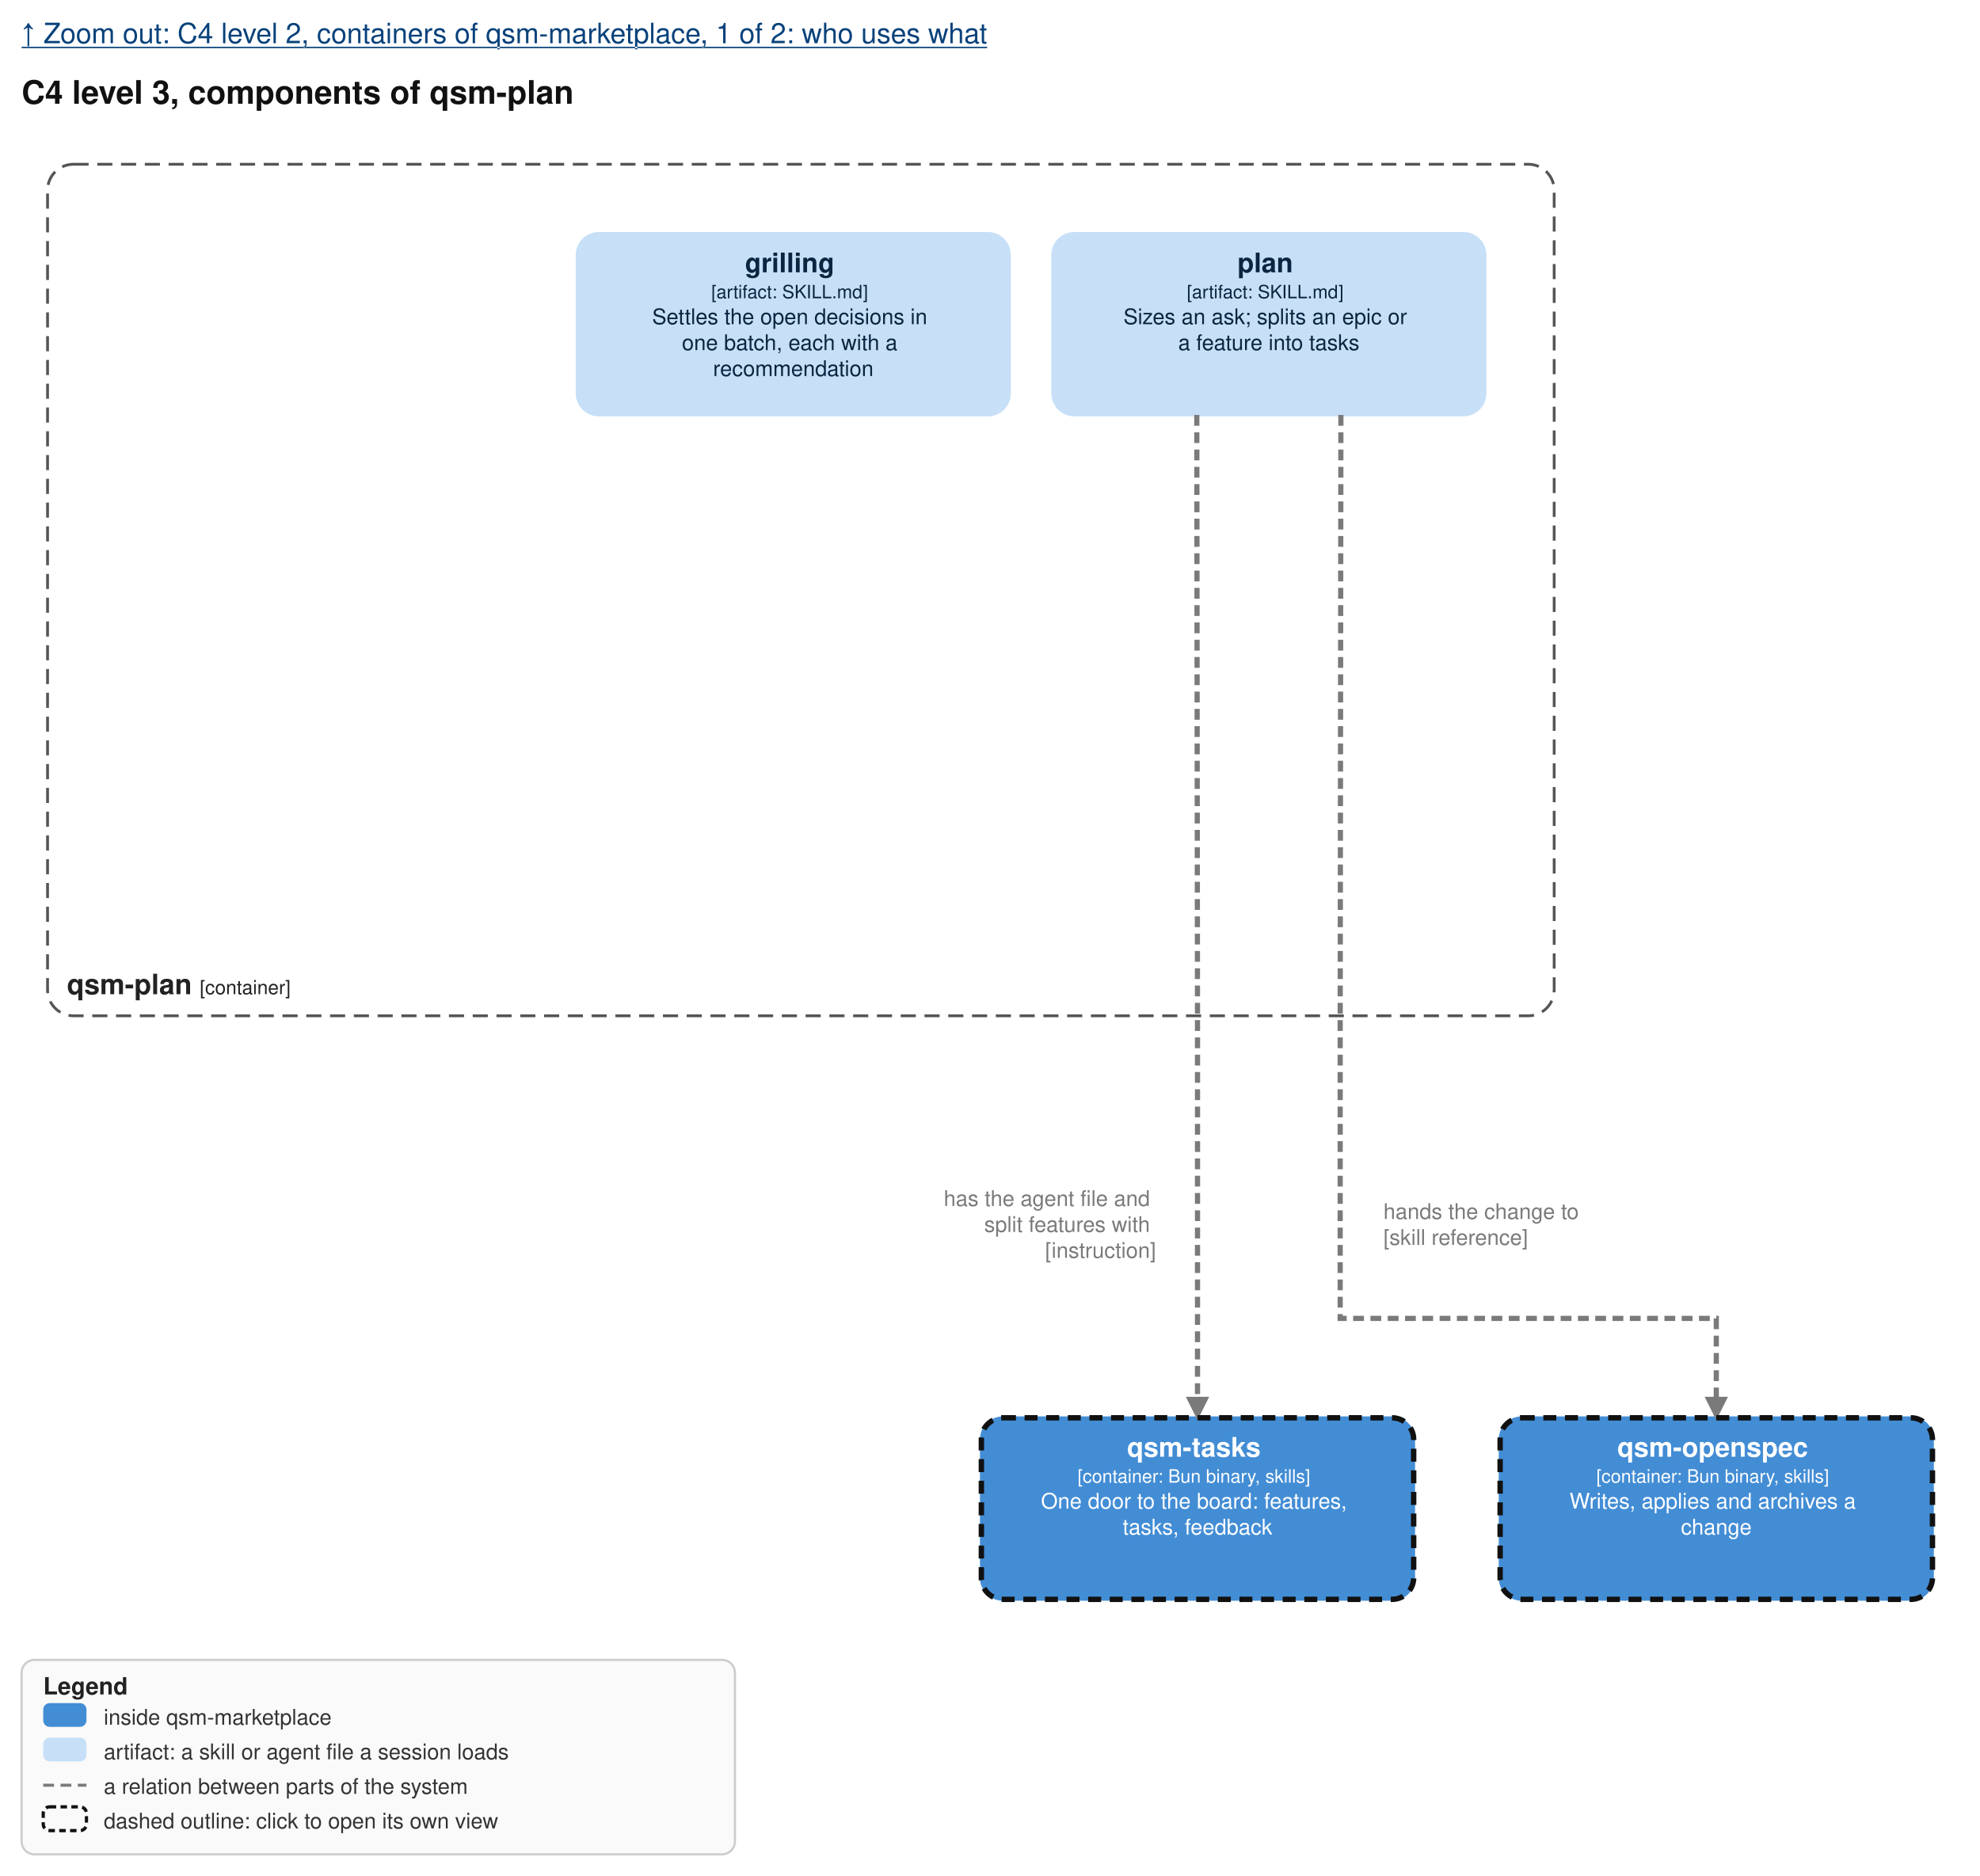
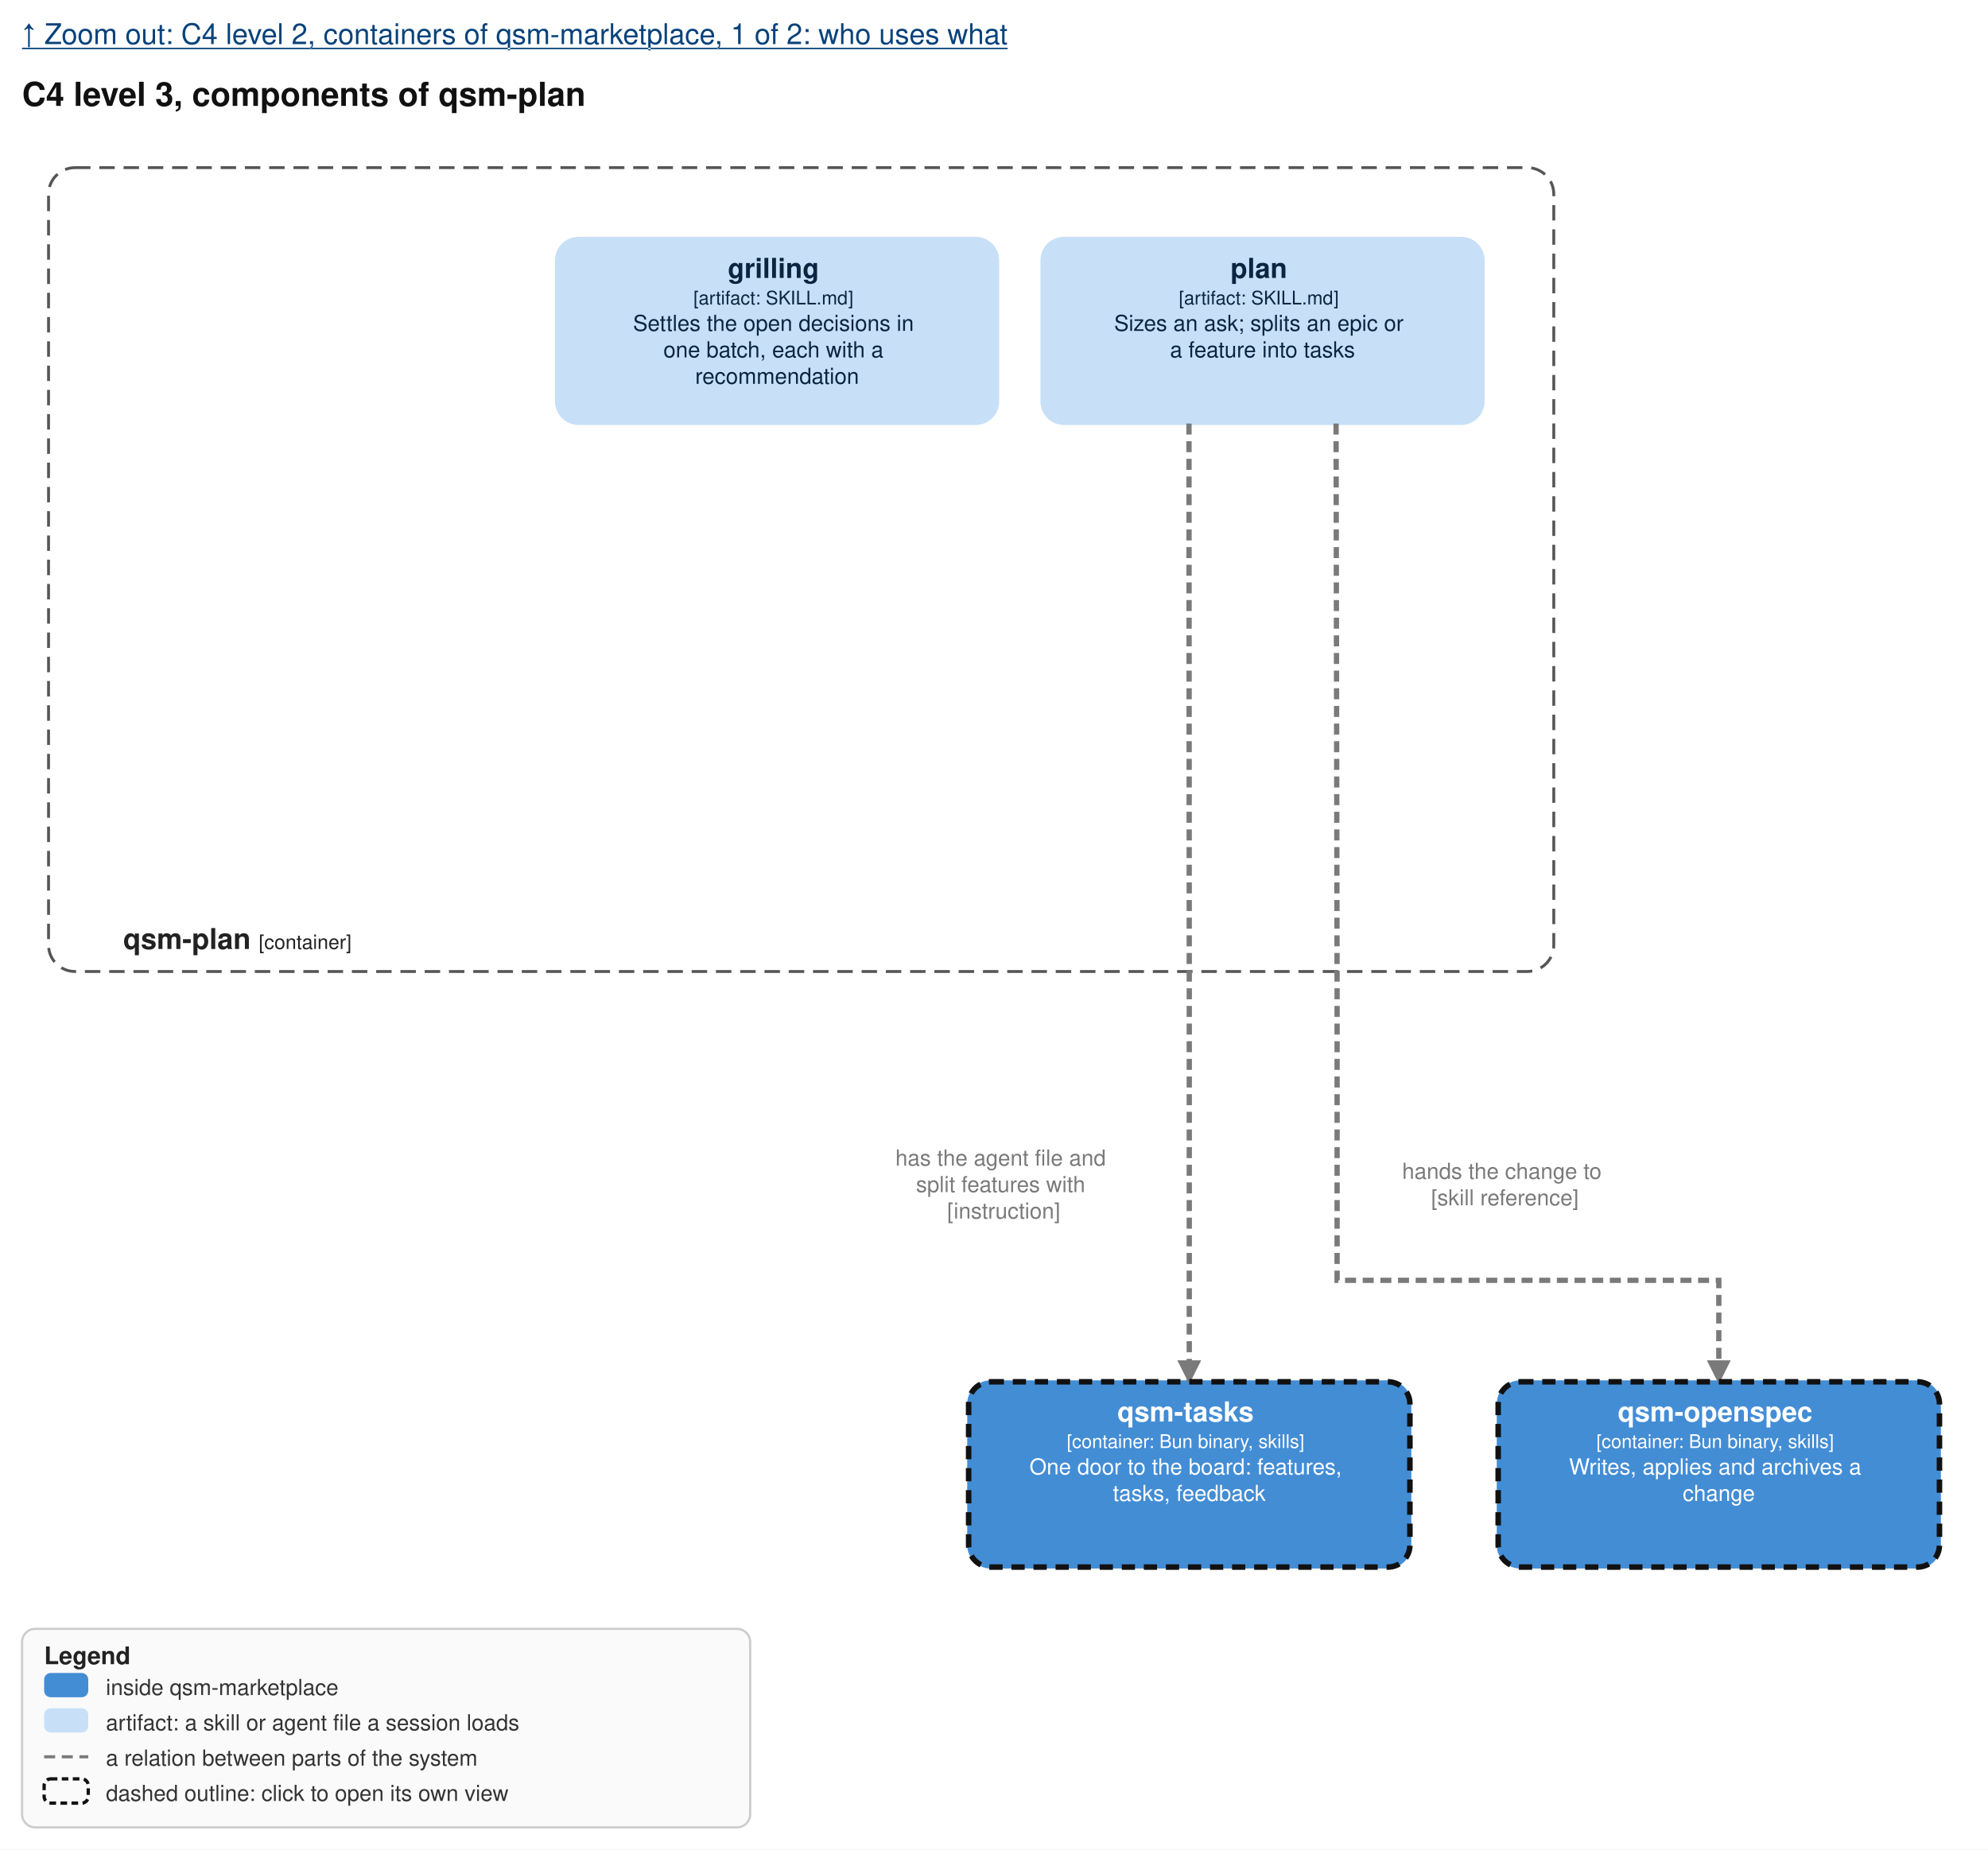
- <svg xmlns="http://www.w3.org/2000/svg" content="&lt;mxfile host=&quot;qsm-c4&quot;&gt;&lt;diagram name=&quot;components-plan&quot; id=&quot;components-plan&quot;&gt;&lt;mxGraphModel grid=&quot;1&quot; gridSize=&quot;10&quot; page=&quot;0&quot;&gt;&lt;root&gt;&lt;mxCell id=&quot;0&quot;/&gt;&lt;mxCell id=&quot;1&quot; parent=&quot;0&quot;/&gt;&lt;object id=&quot;c2&quot; label=&quot;&amp;lt;b&amp;gt;%c4Name%&amp;lt;/b&amp;gt;&amp;lt;div&amp;gt;[%c4Application%]&amp;lt;/div&amp;gt;&quot; placeholders=&quot;1&quot; c4Type=&quot;ContainerScopeBoundary&quot; c4Name=&quot;qsm-plan&quot; c4Application=&quot;Container&quot; c4Id=&quot;mp.plan&quot;&gt;&lt;mxCell style=&quot;rounded=1;fontSize=11;whiteSpace=wrap;html=1;dashed=1;arcSize=4;fillColor=none;strokeColor=#555555;fontColor=#222222;align=left;verticalAlign=bottom;spacing=10;dashPattern=8 4;metaEdit=1;connectable=0;&quot; vertex=&quot;1&quot; parent=&quot;1&quot;&gt;&lt;mxGeometry x=&quot;12&quot; y=&quot;12&quot; width=&quot;697&quot; height=&quot;394&quot; as=&quot;geometry&quot;/&gt;&lt;/mxCell&gt;&lt;/object&gt;&lt;object id=&quot;c3&quot; label=&quot;&amp;lt;b&amp;gt;%c4Name%&amp;lt;/b&amp;gt;&amp;lt;div&amp;gt;[%c4Type%%c4TechnologySep%%c4Technology%]&amp;lt;/div&amp;gt;&amp;lt;div style=&amp;quot;font-size:11px&amp;quot;&amp;gt;%c4Description%&amp;lt;/div&amp;gt;&quot; placeholders=&quot;1&quot; c4Type=&quot;Component&quot; c4Name=&quot;plan&quot; c4Technology=&quot;SKILL.md&quot; c4TechnologySep=&quot;: &quot; c4Description=&quot;Sizes an ask; splits an epic or a feature into tasks&quot; c4Id=&quot;mp.plan.planskill&quot; c4Tags=&quot;artifact&quot; c4Path=&quot;plugins/qsm-plan/skills/plan&quot;&gt;&lt;mxCell style=&quot;rounded=1;whiteSpace=wrap;html=1;arcSize=10;fillColor=#c7e0f8;strokeColor=#c7e0f8;fontColor=#0b2540;metaEdit=1;resizable=1;&quot; vertex=&quot;1&quot; parent=&quot;1&quot;&gt;&lt;mxGeometry x=&quot;477&quot; y=&quot;44&quot; width=&quot;200&quot; height=&quot;84&quot; as=&quot;geometry&quot;/&gt;&lt;/mxCell&gt;&lt;/object&gt;&lt;object id=&quot;c4&quot; label=&quot;&amp;lt;b&amp;gt;%c4Name%&amp;lt;/b&amp;gt;&amp;lt;div&amp;gt;[%c4Type%%c4TechnologySep%%c4Technology%]&amp;lt;/div&amp;gt;&amp;lt;div style=&amp;quot;font-size:11px&amp;quot;&amp;gt;%c4Description%&amp;lt;/div&amp;gt;&quot; placeholders=&quot;1&quot; c4Type=&quot;Component&quot; c4Name=&quot;grilling&quot; c4Technology=&quot;SKILL.md&quot; c4TechnologySep=&quot;: &quot; c4Description=&quot;Settles the open decisions in one batch, each with a recommendation&quot; c4Id=&quot;mp.plan.grilling&quot; c4Tags=&quot;artifact&quot; c4Path=&quot;plugins/qsm-plan/skills/grilling&quot;&gt;&lt;mxCell style=&quot;rounded=1;whiteSpace=wrap;html=1;arcSize=10;fillColor=#c7e0f8;strokeColor=#c7e0f8;fontColor=#0b2540;metaEdit=1;resizable=1;&quot; vertex=&quot;1&quot; parent=&quot;1&quot;&gt;&lt;mxGeometry x=&quot;257&quot; y=&quot;44&quot; width=&quot;200&quot; height=&quot;84&quot; as=&quot;geometry&quot;/&gt;&lt;/mxCell&gt;&lt;/object&gt;&lt;object id=&quot;c5&quot; label=&quot;&amp;lt;b&amp;gt;%c4Name%&amp;lt;/b&amp;gt;&amp;lt;div&amp;gt;[%c4Type%%c4TechnologySep%%c4Technology%]&amp;lt;/div&amp;gt;&amp;lt;div style=&amp;quot;font-size:11px&amp;quot;&amp;gt;%c4Description%&amp;lt;/div&amp;gt;&quot; placeholders=&quot;1&quot; c4Type=&quot;Container&quot; c4Name=&quot;qsm-tasks&quot; c4Technology=&quot;Bun binary, skills&quot; c4TechnologySep=&quot;: &quot; c4Description=&quot;One door to the board: features, tasks, feedback&quot; c4Id=&quot;mp.tasks&quot; c4Tags=&quot;&quot; c4Path=&quot;plugins/qsm-tasks&quot; c4Group=&quot;Features&quot;&gt;&lt;mxCell style=&quot;rounded=1;whiteSpace=wrap;html=1;arcSize=10;fillColor=#438dd5;strokeColor=#438dd5;fontColor=#ffffff;metaEdit=1;resizable=1;&quot; vertex=&quot;1&quot; parent=&quot;1&quot;&gt;&lt;mxGeometry x=&quot;444&quot; y=&quot;592&quot; width=&quot;200&quot; height=&quot;84&quot; as=&quot;geometry&quot;/&gt;&lt;/mxCell&gt;&lt;/object&gt;&lt;object id=&quot;c6&quot; label=&quot;&amp;lt;b&amp;gt;%c4Name%&amp;lt;/b&amp;gt;&amp;lt;div&amp;gt;[%c4Type%%c4TechnologySep%%c4Technology%]&amp;lt;/div&amp;gt;&amp;lt;div style=&amp;quot;font-size:11px&amp;quot;&amp;gt;%c4Description%&amp;lt;/div&amp;gt;&quot; placeholders=&quot;1&quot; c4Type=&quot;Container&quot; c4Name=&quot;qsm-openspec&quot; c4Technology=&quot;Bun binary, skills&quot; c4TechnologySep=&quot;: &quot; c4Description=&quot;Writes, applies and archives a change&quot; c4Id=&quot;mp.spec&quot; c4Tags=&quot;&quot; c4Path=&quot;plugins/qsm-openspec&quot; c4Group=&quot;Features&quot;&gt;&lt;mxCell style=&quot;rounded=1;whiteSpace=wrap;html=1;arcSize=10;fillColor=#438dd5;strokeColor=#438dd5;fontColor=#ffffff;metaEdit=1;resizable=1;&quot; vertex=&quot;1&quot; parent=&quot;1&quot;&gt;&lt;mxGeometry x=&quot;684&quot; y=&quot;592&quot; width=&quot;200&quot; height=&quot;84&quot; as=&quot;geometry&quot;/&gt;&lt;/mxCell&gt;&lt;/object&gt;&lt;object id=&quot;c7&quot; label=&quot;%c4Description%&quot; placeholders=&quot;1&quot; c4Type=&quot;Relationship&quot; c4Description=&quot;has the agent file and split features with [instruction]&quot;&gt;&lt;mxCell style=&quot;edgeStyle=orthogonalEdgeStyle;rounded=1;endArrow=blockThin;endFill=1;html=1;fontSize=10;strokeColor=#7a7a7a;fontColor=#7a7a7a;strokeWidth=2.4;dashed=1;metaEdit=1;&quot; edge=&quot;1&quot; parent=&quot;1&quot; source=&quot;c3&quot; target=&quot;c5&quot;&gt;&lt;mxGeometry relative=&quot;1&quot; as=&quot;geometry&quot;&gt;&lt;Array as=&quot;points&quot;&gt;&lt;mxPoint x=&quot;544&quot; y=&quot;414&quot;/&gt;&lt;/Array&gt;&lt;/mxGeometry&gt;&lt;/mxCell&gt;&lt;/object&gt;&lt;object id=&quot;c8&quot; label=&quot;%c4Description%&quot; placeholders=&quot;1&quot; c4Type=&quot;Relationship&quot; c4Description=&quot;hands the change to [skill reference]&quot;&gt;&lt;mxCell style=&quot;edgeStyle=orthogonalEdgeStyle;rounded=1;endArrow=blockThin;endFill=1;html=1;fontSize=10;strokeColor=#7a7a7a;fontColor=#7a7a7a;strokeWidth=2.4;dashed=1;metaEdit=1;&quot; edge=&quot;1&quot; parent=&quot;1&quot; source=&quot;c3&quot; target=&quot;c6&quot;&gt;&lt;mxGeometry relative=&quot;1&quot; as=&quot;geometry&quot;&gt;&lt;Array as=&quot;points&quot;&gt;&lt;mxPoint x=&quot;610&quot; y=&quot;414&quot;/&gt;&lt;mxPoint x=&quot;610&quot; y=&quot;546&quot;/&gt;&lt;mxPoint x=&quot;784&quot; y=&quot;546&quot;/&gt;&lt;/Array&gt;&lt;/mxGeometry&gt;&lt;/mxCell&gt;&lt;/object&gt;&lt;/root&gt;&lt;/mxGraphModel&gt;&lt;/diagram&gt;&lt;/mxfile&gt;" width="916" height="868" viewBox="-10 -64 916 868" font-family="Helvetica, Arial, sans-serif">
+ <svg xmlns="http://www.w3.org/2000/svg" content="&lt;mxfile host=&quot;qsm-c4&quot;&gt;&lt;diagram name=&quot;components-plan&quot; id=&quot;components-plan&quot;&gt;&lt;mxGraphModel grid=&quot;1&quot; gridSize=&quot;10&quot; page=&quot;0&quot;&gt;&lt;root&gt;&lt;mxCell id=&quot;0&quot;/&gt;&lt;mxCell id=&quot;1&quot; parent=&quot;0&quot;/&gt;&lt;object id=&quot;c2&quot; label=&quot;&amp;lt;b&amp;gt;%c4Name%&amp;lt;/b&amp;gt;&amp;lt;div&amp;gt;[%c4Application%]&amp;lt;/div&amp;gt;&quot; placeholders=&quot;1&quot; c4Type=&quot;ContainerScopeBoundary&quot; c4Name=&quot;qsm-plan&quot; c4Application=&quot;Container&quot; c4Id=&quot;mp.plan&quot;&gt;&lt;mxCell style=&quot;rounded=1;fontSize=11;whiteSpace=wrap;html=1;dashed=1;arcSize=4;fillColor=none;strokeColor=#555555;fontColor=#222222;align=left;verticalAlign=bottom;spacing=10;dashPattern=8 4;metaEdit=1;connectable=0;&quot; vertex=&quot;1&quot; parent=&quot;1&quot;&gt;&lt;mxGeometry x=&quot;12&quot; y=&quot;12&quot; width=&quot;682.2&quot; height=&quot;364.4&quot; as=&quot;geometry&quot;/&gt;&lt;/mxCell&gt;&lt;/object&gt;&lt;object id=&quot;c3&quot; label=&quot;&amp;lt;b&amp;gt;%c4Name%&amp;lt;/b&amp;gt;&amp;lt;div&amp;gt;[%c4Type%%c4TechnologySep%%c4Technology%]&amp;lt;/div&amp;gt;&amp;lt;div style=&amp;quot;font-size:11px&amp;quot;&amp;gt;%c4Description%&amp;lt;/div&amp;gt;&quot; placeholders=&quot;1&quot; c4Type=&quot;Component&quot; c4Name=&quot;plan&quot; c4Technology=&quot;SKILL.md&quot; c4TechnologySep=&quot;: &quot; c4Description=&quot;Sizes an ask; splits an epic or a feature into tasks&quot; c4Id=&quot;mp.plan.planskill&quot; c4Tags=&quot;artifact&quot; c4Path=&quot;plugins/qsm-plan/skills/plan&quot;&gt;&lt;mxCell style=&quot;rounded=1;whiteSpace=wrap;html=1;arcSize=10;fillColor=#c7e0f8;strokeColor=#c7e0f8;fontColor=#0b2540;metaEdit=1;resizable=1;&quot; vertex=&quot;1&quot; parent=&quot;1&quot;&gt;&lt;mxGeometry x=&quot;462.2&quot; y=&quot;44&quot; width=&quot;200&quot; height=&quot;84&quot; as=&quot;geometry&quot;/&gt;&lt;/mxCell&gt;&lt;/object&gt;&lt;object id=&quot;c4&quot; label=&quot;&amp;lt;b&amp;gt;%c4Name%&amp;lt;/b&amp;gt;&amp;lt;div&amp;gt;[%c4Type%%c4TechnologySep%%c4Technology%]&amp;lt;/div&amp;gt;&amp;lt;div style=&amp;quot;font-size:11px&amp;quot;&amp;gt;%c4Description%&amp;lt;/div&amp;gt;&quot; placeholders=&quot;1&quot; c4Type=&quot;Component&quot; c4Name=&quot;grilling&quot; c4Technology=&quot;SKILL.md&quot; c4TechnologySep=&quot;: &quot; c4Description=&quot;Settles the open decisions in one batch, each with a recommendation&quot; c4Id=&quot;mp.plan.grilling&quot; c4Tags=&quot;artifact&quot; c4Path=&quot;plugins/qsm-plan/skills/grilling&quot;&gt;&lt;mxCell style=&quot;rounded=1;whiteSpace=wrap;html=1;arcSize=10;fillColor=#c7e0f8;strokeColor=#c7e0f8;fontColor=#0b2540;metaEdit=1;resizable=1;&quot; vertex=&quot;1&quot; parent=&quot;1&quot;&gt;&lt;mxGeometry x=&quot;242.2&quot; y=&quot;44&quot; width=&quot;200&quot; height=&quot;84&quot; as=&quot;geometry&quot;/&gt;&lt;/mxCell&gt;&lt;/object&gt;&lt;object id=&quot;c5&quot; label=&quot;&amp;lt;b&amp;gt;%c4Name%&amp;lt;/b&amp;gt;&amp;lt;div&amp;gt;[%c4Type%%c4TechnologySep%%c4Technology%]&amp;lt;/div&amp;gt;&amp;lt;div style=&amp;quot;font-size:11px&amp;quot;&amp;gt;%c4Description%&amp;lt;/div&amp;gt;&quot; placeholders=&quot;1&quot; c4Type=&quot;Container&quot; c4Name=&quot;qsm-tasks&quot; c4Technology=&quot;Bun binary, skills&quot; c4TechnologySep=&quot;: &quot; c4Description=&quot;One door to the board: features, tasks, feedback&quot; c4Id=&quot;mp.tasks&quot; c4Tags=&quot;&quot; c4Path=&quot;plugins/qsm-tasks&quot; c4Group=&quot;Features&quot;&gt;&lt;mxCell style=&quot;rounded=1;whiteSpace=wrap;html=1;arcSize=10;fillColor=#438dd5;strokeColor=#438dd5;fontColor=#ffffff;metaEdit=1;resizable=1;&quot; vertex=&quot;1&quot; parent=&quot;1&quot;&gt;&lt;mxGeometry x=&quot;429&quot; y=&quot;562.4&quot; width=&quot;200&quot; height=&quot;84&quot; as=&quot;geometry&quot;/&gt;&lt;/mxCell&gt;&lt;/object&gt;&lt;object id=&quot;c6&quot; label=&quot;&amp;lt;b&amp;gt;%c4Name%&amp;lt;/b&amp;gt;&amp;lt;div&amp;gt;[%c4Type%%c4TechnologySep%%c4Technology%]&amp;lt;/div&amp;gt;&amp;lt;div style=&amp;quot;font-size:11px&amp;quot;&amp;gt;%c4Description%&amp;lt;/div&amp;gt;&quot; placeholders=&quot;1&quot; c4Type=&quot;Container&quot; c4Name=&quot;qsm-openspec&quot; c4Technology=&quot;Bun binary, skills&quot; c4TechnologySep=&quot;: &quot; c4Description=&quot;Writes, applies and archives a change&quot; c4Id=&quot;mp.spec&quot; c4Tags=&quot;&quot; c4Path=&quot;plugins/qsm-openspec&quot; c4Group=&quot;Features&quot;&gt;&lt;mxCell style=&quot;rounded=1;whiteSpace=wrap;html=1;arcSize=10;fillColor=#438dd5;strokeColor=#438dd5;fontColor=#ffffff;metaEdit=1;resizable=1;&quot; vertex=&quot;1&quot; parent=&quot;1&quot;&gt;&lt;mxGeometry x=&quot;669&quot; y=&quot;562.4&quot; width=&quot;200&quot; height=&quot;84&quot; as=&quot;geometry&quot;/&gt;&lt;/mxCell&gt;&lt;/object&gt;&lt;object id=&quot;c7&quot; label=&quot;%c4Description%&quot; placeholders=&quot;1&quot; c4Type=&quot;Relationship&quot; c4Description=&quot;has the agent file and split features with [instruction]&quot;&gt;&lt;mxCell style=&quot;edgeStyle=orthogonalEdgeStyle;rounded=1;endArrow=blockThin;endFill=1;html=1;fontSize=10;strokeColor=#7a7a7a;fontColor=#7a7a7a;strokeWidth=2.4;dashed=1;metaEdit=1;&quot; edge=&quot;1&quot; parent=&quot;1&quot; source=&quot;c3&quot; target=&quot;c5&quot;&gt;&lt;mxGeometry relative=&quot;1&quot; as=&quot;geometry&quot;&gt;&lt;Array as=&quot;points&quot;&gt;&lt;mxPoint x=&quot;529&quot; y=&quot;384.4&quot;/&gt;&lt;/Array&gt;&lt;/mxGeometry&gt;&lt;/mxCell&gt;&lt;/object&gt;&lt;object id=&quot;c8&quot; label=&quot;%c4Description%&quot; placeholders=&quot;1&quot; c4Type=&quot;Relationship&quot; c4Description=&quot;hands the change to [skill reference]&quot;&gt;&lt;mxCell style=&quot;edgeStyle=orthogonalEdgeStyle;rounded=1;endArrow=blockThin;endFill=1;html=1;fontSize=10;strokeColor=#7a7a7a;fontColor=#7a7a7a;strokeWidth=2.4;dashed=1;metaEdit=1;&quot; edge=&quot;1&quot; parent=&quot;1&quot; source=&quot;c3&quot; target=&quot;c6&quot;&gt;&lt;mxGeometry relative=&quot;1&quot; as=&quot;geometry&quot;&gt;&lt;Array as=&quot;points&quot;&gt;&lt;mxPoint x=&quot;596&quot; y=&quot;384.4&quot;/&gt;&lt;mxPoint x=&quot;596&quot; y=&quot;516.4&quot;/&gt;&lt;mxPoint x=&quot;769&quot; y=&quot;516.4&quot;/&gt;&lt;/Array&gt;&lt;/mxGeometry&gt;&lt;/mxCell&gt;&lt;/object&gt;&lt;/root&gt;&lt;/mxGraphModel&gt;&lt;/diagram&gt;&lt;/mxfile&gt;" width="901" height="838.4" viewBox="-10 -64 901 838.4" font-family="Helvetica, Arial, sans-serif">
  <defs>
    <marker id="a08427b" viewBox="0 0 10 10" refX="9" refY="5" markerWidth="4.5" markerHeight="4.5" orient="auto">
      <path d="M0,0L10,5L0,10z" fill="#08427b" />
    </marker>
    <marker id="a6b4fbb" viewBox="0 0 10 10" refX="9" refY="5" markerWidth="4.5" markerHeight="4.5" orient="auto">
      <path d="M0,0L10,5L0,10z" fill="#6b4fbb" />
    </marker>
    <marker id="ac2410c" viewBox="0 0 10 10" refX="9" refY="5" markerWidth="4.5" markerHeight="4.5" orient="auto">
      <path d="M0,0L10,5L0,10z" fill="#c2410c" />
    </marker>
    <marker id="a15803d" viewBox="0 0 10 10" refX="9" refY="5" markerWidth="4.5" markerHeight="4.5" orient="auto">
      <path d="M0,0L10,5L0,10z" fill="#15803d" />
    </marker>
    <marker id="a0f766e" viewBox="0 0 10 10" refX="9" refY="5" markerWidth="4.5" markerHeight="4.5" orient="auto">
      <path d="M0,0L10,5L0,10z" fill="#0f766e" />
    </marker>
    <marker id="ab91c1c" viewBox="0 0 10 10" refX="9" refY="5" markerWidth="4.5" markerHeight="4.5" orient="auto">
      <path d="M0,0L10,5L0,10z" fill="#b91c1c" />
    </marker>
    <marker id="a7a7a7a" viewBox="0 0 10 10" refX="9" refY="5" markerWidth="4.5" markerHeight="4.5" orient="auto">
      <path d="M0,0L10,5L0,10z" fill="#7a7a7a" />
    </marker>
  </defs>
-   <rect x="-10" y="-64" width="916" height="868" fill="#ffffff" />
+   <rect x="-10" y="-64" width="901" height="838.4" fill="#ffffff" />
  <text x="0" y="-16" font-size="15" font-weight="bold" fill="#111111">C4 level 3, components of qsm-plan</text>
-   <rect x="12" y="12" width="697" height="394" rx="12" fill="none" stroke="#555555" stroke-width="1.3" stroke-dasharray="7 4" />
-   <rect x="477" y="44" width="200" height="84" rx="10" fill="#c7e0f8" stroke="#c7e0f8" stroke-width="1.3" />
-   <text x="577" y="62" text-anchor="middle" fill="#0b2540">
+   <rect x="12" y="12" width="682.2" height="364.4" rx="12" fill="none" stroke="#555555" stroke-width="1.3" stroke-dasharray="7 4" />
+   <rect x="462.2" y="44" width="200" height="84" rx="10" fill="#c7e0f8" stroke="#c7e0f8" stroke-width="1.3" />
+   <text x="562.2" y="62" text-anchor="middle" fill="#0b2540">
    <tspan font-size="12.5" font-weight="bold">plan</tspan>
-     <tspan x="577" dy="12" font-size="8.5">[artifact: SKILL.md]</tspan>
-     <tspan x="577" dy="12" font-size="10">Sizes an ask; splits an epic or</tspan>
-     <tspan x="577" dy="12" font-size="10">a feature into tasks</tspan>
+     <tspan x="562.2" dy="12" font-size="8.5">[artifact: SKILL.md]</tspan>
+     <tspan x="562.2" dy="12" font-size="10">Sizes an ask; splits an epic or</tspan>
+     <tspan x="562.2" dy="12" font-size="10">a feature into tasks</tspan>
  </text>
-   <rect x="257" y="44" width="200" height="84" rx="10" fill="#c7e0f8" stroke="#c7e0f8" stroke-width="1.3" />
-   <text x="357" y="62" text-anchor="middle" fill="#0b2540">
+   <rect x="242.2" y="44" width="200" height="84" rx="10" fill="#c7e0f8" stroke="#c7e0f8" stroke-width="1.3" />
+   <text x="342.2" y="62" text-anchor="middle" fill="#0b2540">
    <tspan font-size="12.5" font-weight="bold">grilling</tspan>
-     <tspan x="357" dy="12" font-size="8.5">[artifact: SKILL.md]</tspan>
-     <tspan x="357" dy="12" font-size="10">Settles the open decisions in</tspan>
-     <tspan x="357" dy="12" font-size="10">one batch, each with a</tspan>
-     <tspan x="357" dy="12" font-size="10">recommendation</tspan>
+     <tspan x="342.2" dy="12" font-size="8.5">[artifact: SKILL.md]</tspan>
+     <tspan x="342.2" dy="12" font-size="10">Settles the open decisions in</tspan>
+     <tspan x="342.2" dy="12" font-size="10">one batch, each with a</tspan>
+     <tspan x="342.2" dy="12" font-size="10">recommendation</tspan>
  </text>
-   <rect x="444" y="592" width="200" height="84" rx="10" fill="#438dd5" stroke="#438dd5" stroke-width="1.3" />
-   <text x="544" y="610" text-anchor="middle" fill="#ffffff">
+   <rect x="429" y="562.4" width="200" height="84" rx="10" fill="#438dd5" stroke="#438dd5" stroke-width="1.3" />
+   <text x="529" y="580.4" text-anchor="middle" fill="#ffffff">
    <tspan font-size="12.5" font-weight="bold">qsm-tasks</tspan>
-     <tspan x="544" dy="12" font-size="8.5">[container: Bun binary, skills]</tspan>
-     <tspan x="544" dy="12" font-size="10">One door to the board: features,</tspan>
-     <tspan x="544" dy="12" font-size="10">tasks, feedback</tspan>
+     <tspan x="529" dy="12" font-size="8.5">[container: Bun binary, skills]</tspan>
+     <tspan x="529" dy="12" font-size="10">One door to the board: features,</tspan>
+     <tspan x="529" dy="12" font-size="10">tasks, feedback</tspan>
  </text>
-   <rect x="684" y="592" width="200" height="84" rx="10" fill="#438dd5" stroke="#438dd5" stroke-width="1.3" />
-   <text x="784" y="610" text-anchor="middle" fill="#ffffff">
+   <rect x="669" y="562.4" width="200" height="84" rx="10" fill="#438dd5" stroke="#438dd5" stroke-width="1.3" />
+   <text x="769" y="580.4" text-anchor="middle" fill="#ffffff">
    <tspan font-size="12.5" font-weight="bold">qsm-openspec</tspan>
-     <tspan x="784" dy="12" font-size="8.5">[container: Bun binary, skills]</tspan>
-     <tspan x="784" dy="12" font-size="10">Writes, applies and archives a</tspan>
-     <tspan x="784" dy="12" font-size="10">change</tspan>
+     <tspan x="769" dy="12" font-size="8.5">[container: Bun binary, skills]</tspan>
+     <tspan x="769" dy="12" font-size="10">Writes, applies and archives a</tspan>
+     <tspan x="769" dy="12" font-size="10">change</tspan>
  </text>
-   <polyline points="543.667,128 544,414 544,592" fill="none" stroke="#7a7a7a" stroke-width="2.4" stroke-dasharray="5 3" marker-end="url(#a7a7a7a)" />
-   <polyline points="610.333,128 610,414 610,546 784,546 784,592" fill="none" stroke="#7a7a7a" stroke-width="2.4" stroke-dasharray="5 3" marker-end="url(#a7a7a7a)" />
-   <rect x="17" y="381" width="176" height="20" fill="#ffffff" />
-   <text x="21" y="396" font-size="13" font-weight="bold" fill="#222222">qsm-plan <tspan font-size="9" font-weight="normal">[container]</tspan>
+   <polyline points="528.867,128 529,384.4 529,562.4" fill="none" stroke="#7a7a7a" stroke-width="2.4" stroke-dasharray="5 3" marker-end="url(#a7a7a7a)" />
+   <polyline points="595.533,128 596,384.4 596,516.4 769,516.4 769,562.4" fill="none" stroke="#7a7a7a" stroke-width="2.4" stroke-dasharray="5 3" marker-end="url(#a7a7a7a)" />
+   <rect x="17" y="353.2" width="161.2" height="18.2" fill="#ffffff" />
+   <text x="97.6" y="366.2" font-size="13" font-weight="bold" fill="#222222" text-anchor="middle">qsm-plan <tspan font-size="9" font-weight="normal">[container]</tspan>
  </text>
-   <rect x="392" y="484" width="135.8" height="38" rx="2" fill="#ffffff" />
-   <text x="524.8" y="494" font-size="10" fill="#7a7a7a" text-anchor="end">
-     <tspan x="524.8" dy="0">has the agent file and</tspan>
-     <tspan x="524.8" dy="12">split features with</tspan>
-     <tspan x="524.8" dy="12">[instruction]</tspan>
+   <rect x="377" y="454.4" width="135.8" height="38" rx="2" fill="#ffffff" />
+   <text x="444.9" y="464.4" font-size="10" fill="#7a7a7a" text-anchor="middle">
+     <tspan x="444.9" dy="0">has the agent file and</tspan>
+     <tspan x="444.9" dy="12">split features with</tspan>
+     <tspan x="444.9" dy="12">[instruction]</tspan>
  </text>
-   <rect x="627" y="490" width="118.1" height="26" rx="2" fill="#ffffff" />
-   <text x="630" y="500" font-size="10" fill="#7a7a7a">
-     <tspan x="630" dy="0">hands the change to</tspan>
-     <tspan x="630" dy="12">[skill reference]</tspan>
+   <rect x="613" y="460.4" width="118.1" height="26" rx="2" fill="#ffffff" />
+   <text x="672.05" y="470.4" font-size="10" fill="#7a7a7a" text-anchor="middle">
+     <tspan x="672.05" dy="0">hands the change to</tspan>
+     <tspan x="672.05" dy="12">[skill reference]</tspan>
  </text>
-   <rect x="0" y="704" width="330" height="90" rx="6" fill="#fafafa" stroke="#cccccc" />
-   <text x="10" y="720" font-size="11" font-weight="bold" fill="#222222">Legend</text>
-   <rect x="10" y="724" width="20" height="11" rx="3" fill="#438dd5" />
-   <text x="38" y="734" font-size="10" fill="#333333">inside qsm-marketplace</text>
-   <rect x="10" y="740" width="20" height="11" rx="3" fill="#c7e0f8" />
-   <text x="38" y="750" font-size="10" fill="#333333">artifact: a skill or agent file a session loads</text>
-   <line x1="10" y1="762" x2="30" y2="762" stroke="#7a7a7a" stroke-width="1.4" stroke-dasharray="5 3" />
-   <text x="38" y="766" font-size="10" fill="#333333">a relation between parts of the system</text>
-   <rect x="10" y="772" width="20" height="11" rx="3" fill="none" stroke="#111111" stroke-width="1.5" stroke-dasharray="3 2" />
-   <text x="38" y="782" font-size="10" fill="#333333">dashed outline: click to open its own view</text>
+   <rect x="0" y="674.4" width="330" height="90" rx="6" fill="#fafafa" stroke="#cccccc" />
+   <text x="10" y="690.4" font-size="11" font-weight="bold" fill="#222222">Legend</text>
+   <rect x="10" y="694.4" width="20" height="11" rx="3" fill="#438dd5" />
+   <text x="38" y="704.4" font-size="10" fill="#333333">inside qsm-marketplace</text>
+   <rect x="10" y="710.4" width="20" height="11" rx="3" fill="#c7e0f8" />
+   <text x="38" y="720.4" font-size="10" fill="#333333">artifact: a skill or agent file a session loads</text>
+   <line x1="10" y1="732.4" x2="30" y2="732.4" stroke="#7a7a7a" stroke-width="1.4" stroke-dasharray="5 3" />
+   <text x="38" y="736.4" font-size="10" fill="#333333">a relation between parts of the system</text>
+   <rect x="10" y="742.4" width="20" height="11" rx="3" fill="none" stroke="#111111" stroke-width="1.5" stroke-dasharray="3 2" />
+   <text x="38" y="752.4" font-size="10" fill="#333333">dashed outline: click to open its own view</text>
  <g class="zoom-links">
    <a href="marketplace.components-tasks.drawio.svg">
-       <rect x="444" y="592" width="200" height="84" rx="10" fill="#ffffff" fill-opacity="0" stroke="#111111" stroke-width="2.5" stroke-dasharray="6 4" style="cursor: pointer" />
+       <rect x="429" y="562.4" width="200" height="84" rx="10" fill="#ffffff" fill-opacity="0" stroke="#111111" stroke-width="2.5" stroke-dasharray="6 4" style="cursor: pointer" />
    </a>
    <a href="marketplace.components-spec.drawio.svg">
-       <rect x="684" y="592" width="200" height="84" rx="10" fill="#ffffff" fill-opacity="0" stroke="#111111" stroke-width="2.5" stroke-dasharray="6 4" style="cursor: pointer" />
+       <rect x="669" y="562.4" width="200" height="84" rx="10" fill="#ffffff" fill-opacity="0" stroke="#111111" stroke-width="2.5" stroke-dasharray="6 4" style="cursor: pointer" />
    </a>
    <a href="marketplace.containers-uses.drawio.svg">
      <text x="0" y="-44" font-size="13" fill="#08427b" text-decoration="underline">↑ Zoom out: C4 level 2, containers of qsm-marketplace, 1 of 2: who uses what</text>
    </a>
  </g>
</svg>
